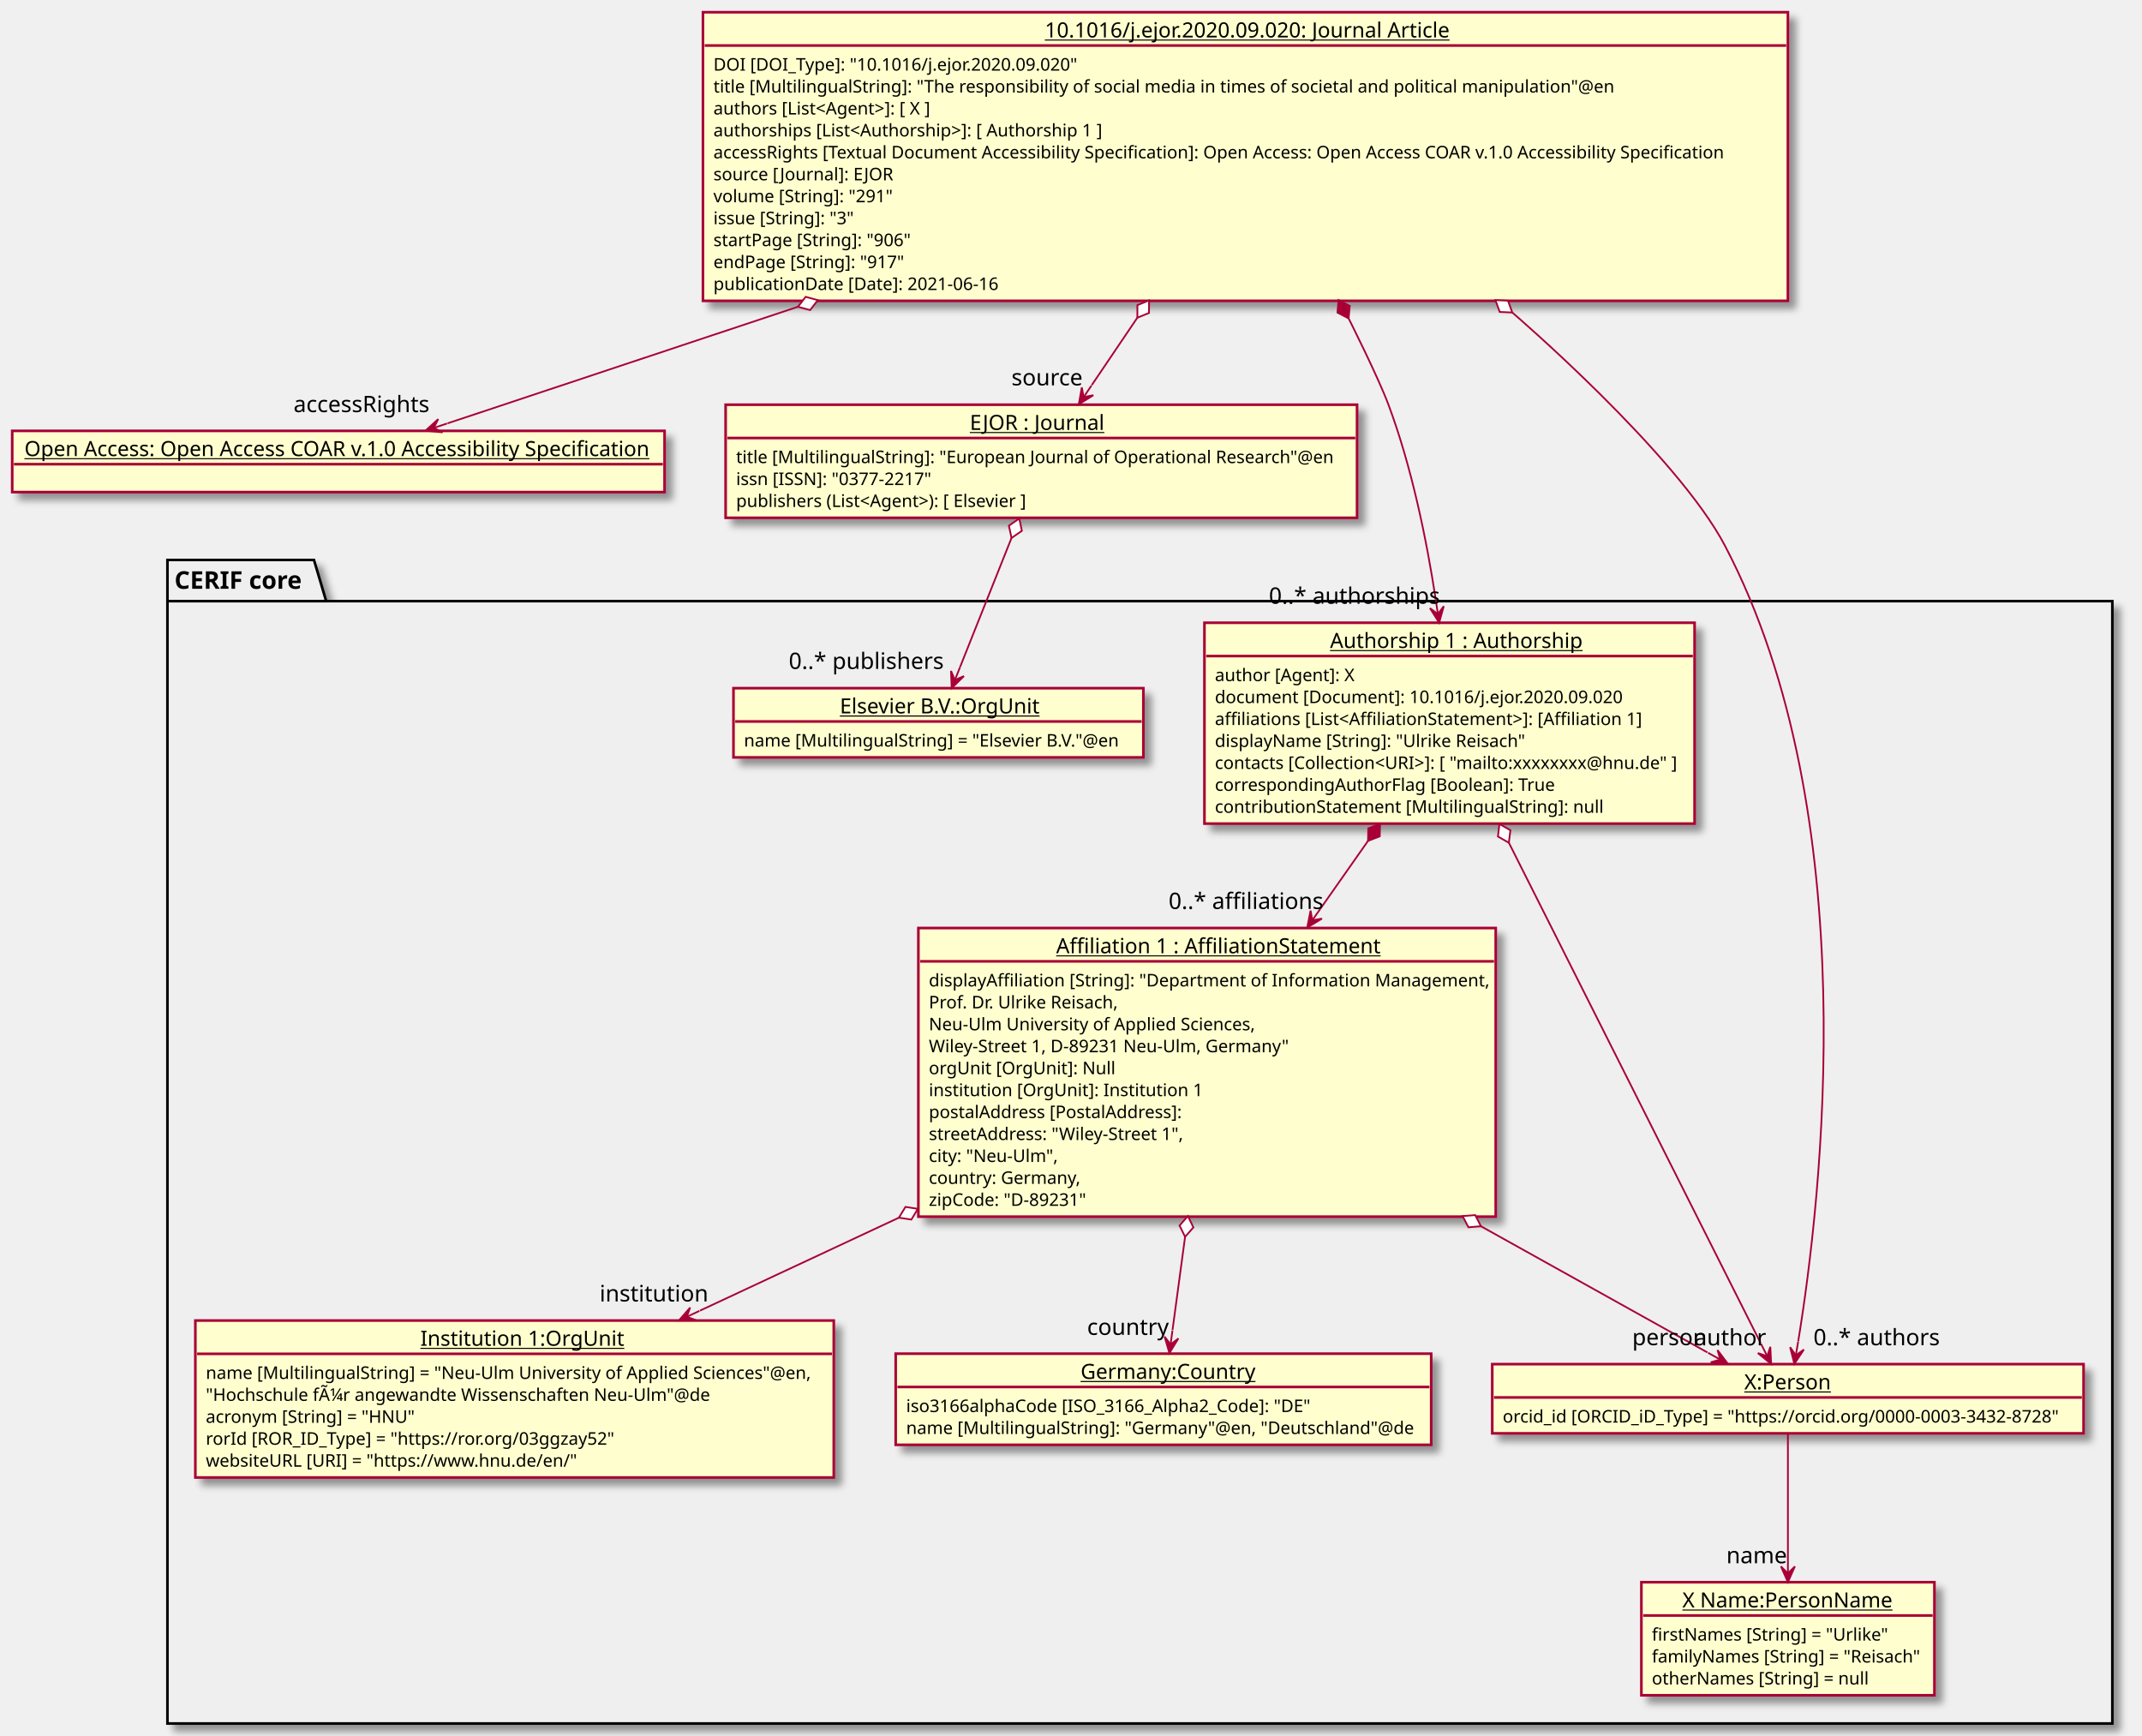
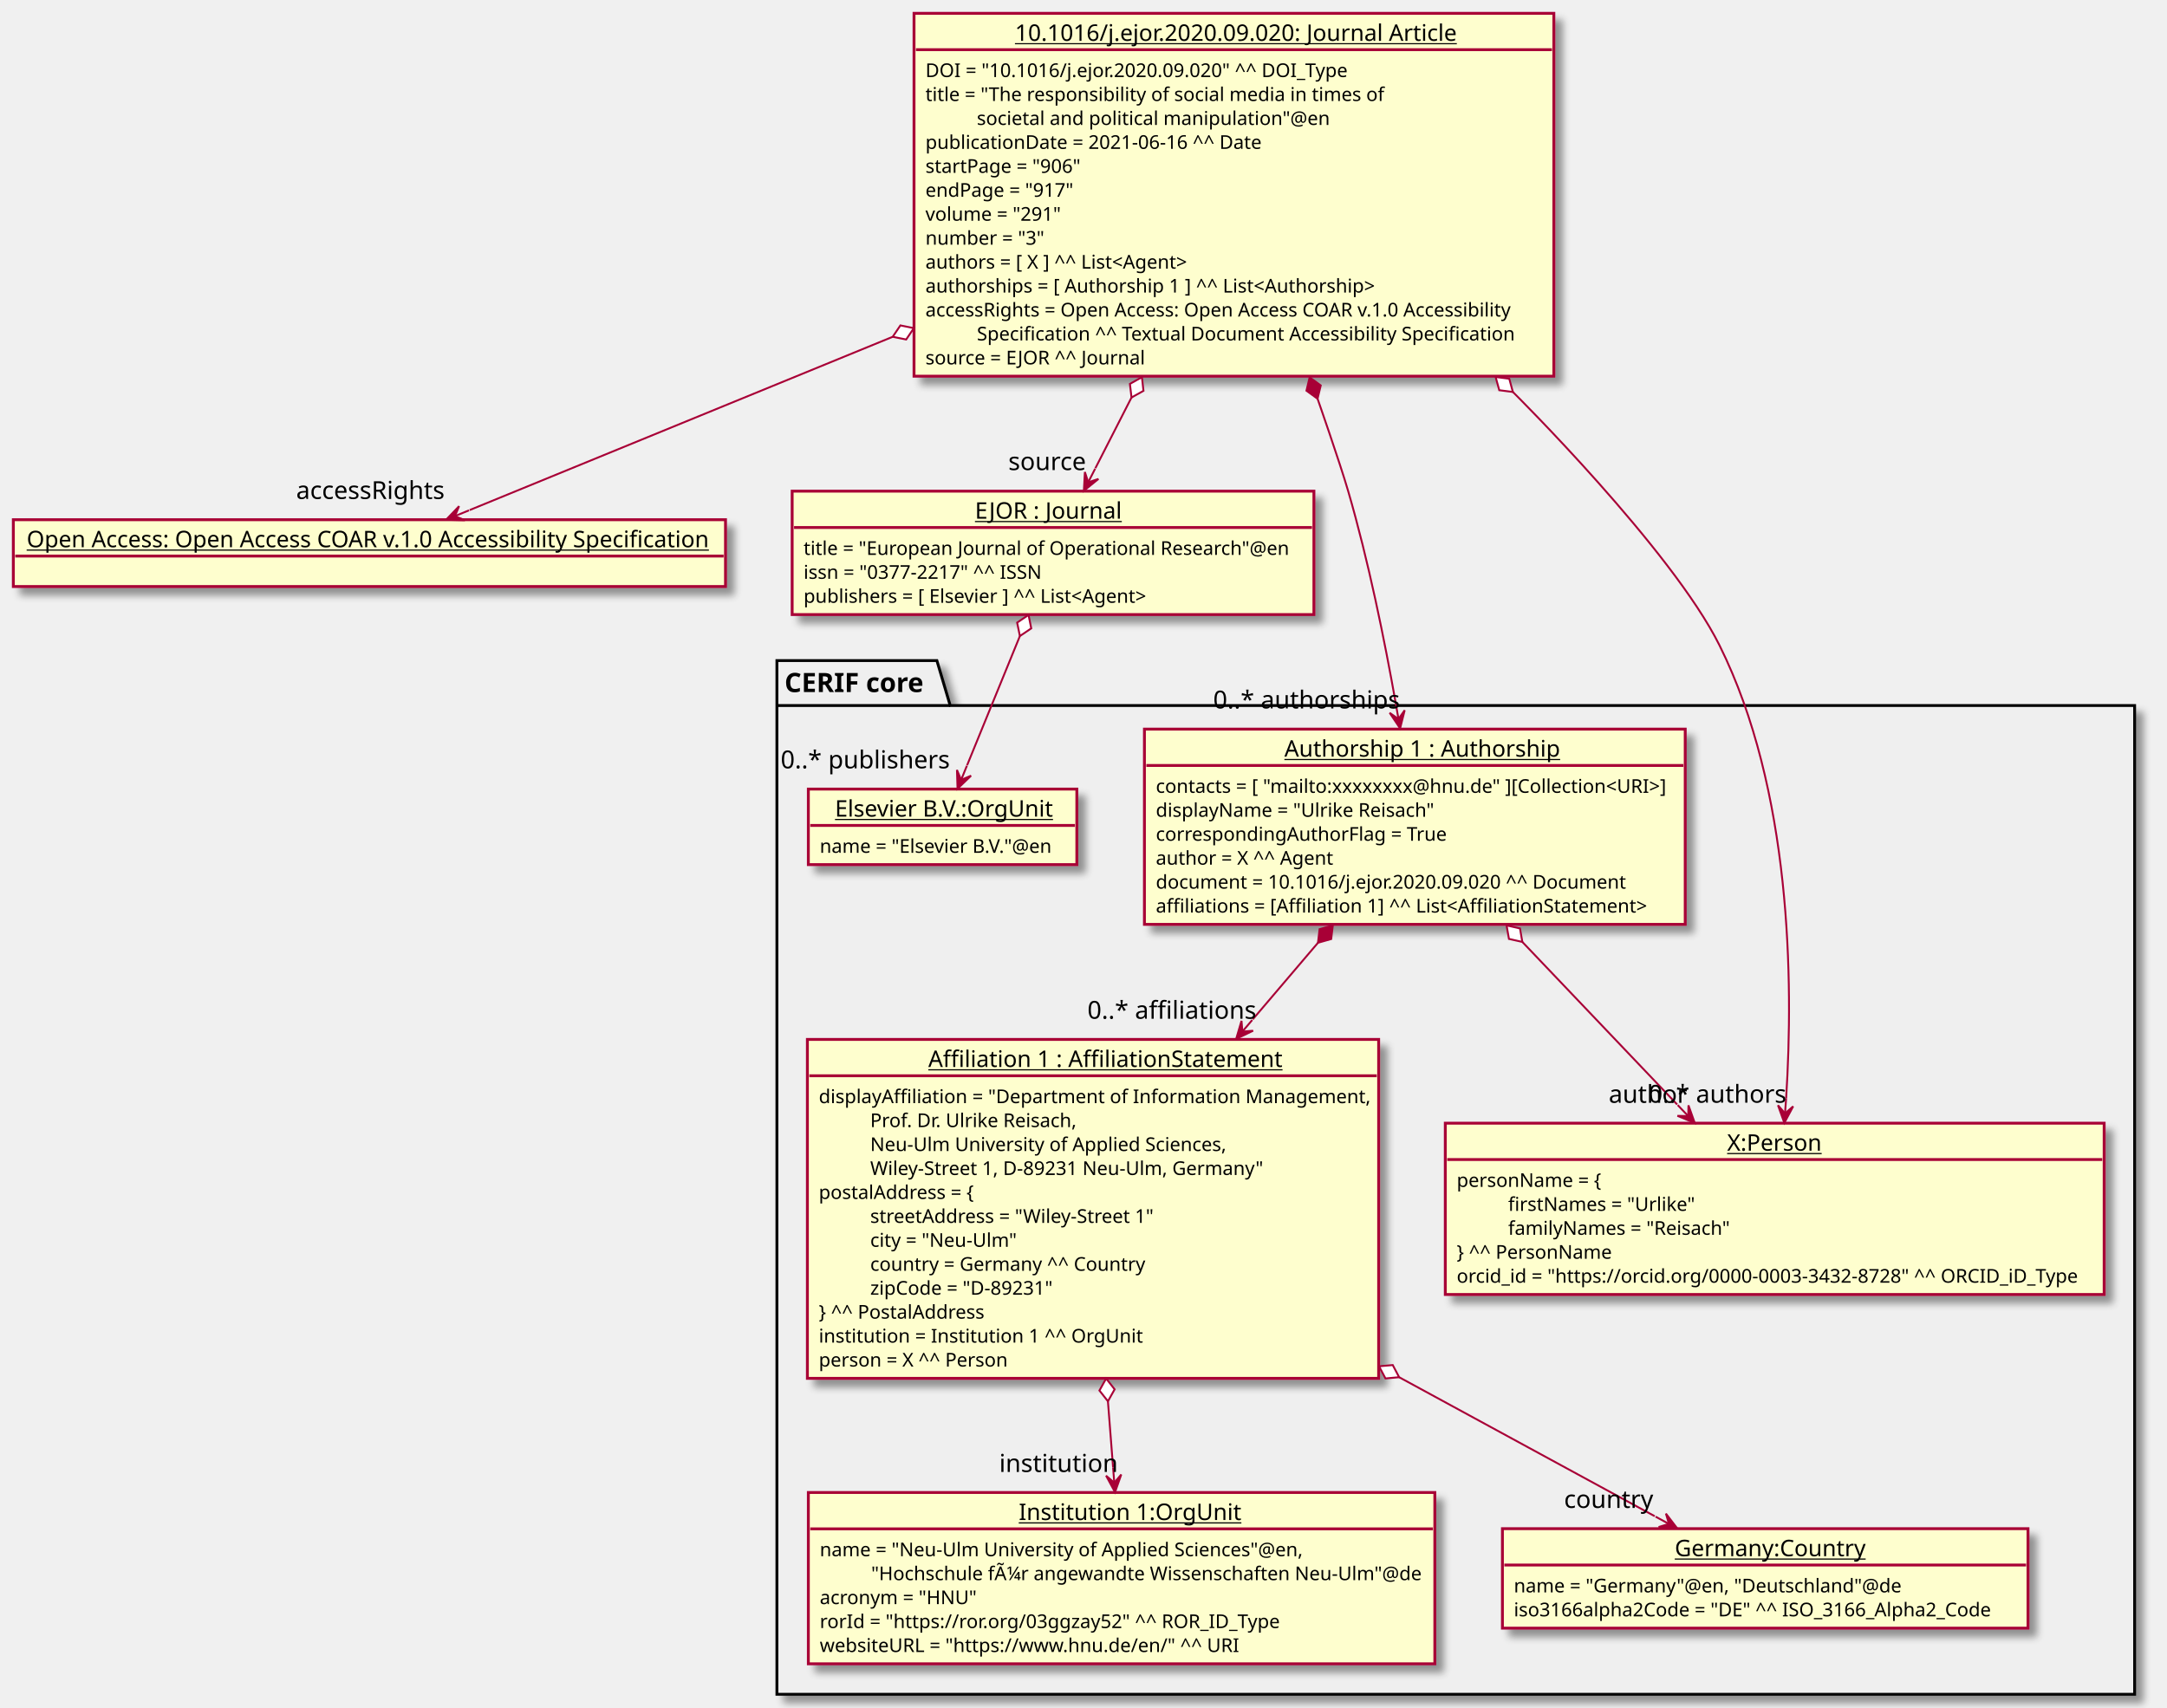
- <svg xmlns="http://www.w3.org/2000/svg" contentScriptType="application/ecmascript" contentStyleType="text/css" height="995px" preserveAspectRatio="none" style="width:1228px;height:995px;background:#FFFFFF;" version="1.1" viewBox="0 0 1228 995" width="1228px" zoomAndPan="magnify">
+ <svg xmlns="http://www.w3.org/2000/svg" contentScriptType="application/ecmascript" contentStyleType="text/css" height="897px" preserveAspectRatio="none" style="width:1138px;height:897px;background:#FFFFFF;" version="1.1" viewBox="0 0 1138 897" width="1138px" zoomAndPan="magnify">
  <defs>
-     <filter height="300%" id="fk6zcy37lyg1v" width="300%" x="-1" y="-1">
+     <filter height="300%" id="ft7zn3sm37nmk" width="300%" x="-1" y="-1">
      <feGaussianBlur result="blurOut" stdDeviation="2.0" />
      <feColorMatrix in="blurOut" result="blurOut2" type="matrix" values="0 0 0 0 0 0 0 0 0 0 0 0 0 0 0 0 0 0 .4 0" />
      <feOffset dx="4.0" dy="4.0" in="blurOut2" result="blurOut3" />
      <feBlend in="SourceGraphic" in2="blurOut3" mode="normal" />
    </filter>
  </defs>
  <g>
-     <polygon fill="#EFEFEF" filter="url(#fk6zcy37lyg1v)" points="96,321,180,321,187,344.609,1211,344.609,1211,988,96,988,96,321" style="stroke:#000000;stroke-width:1.5;" />
-     <line style="stroke:#000000;stroke-width:1.5;" x1="96" x2="187" y1="344.609" y2="344.609" />
-     <text fill="#000000" font-family="sans-serif" font-size="14" font-weight="bold" lengthAdjust="spacing" textLength="78" x="100" y="337.533">CERIF core</text>
-     <rect fill="#FEFECE" filter="url(#fk6zcy37lyg1v)" height="39.672" style="stroke:#A80036;stroke-width:1.5;" width="339" x="855.5" y="782" />
-     <text fill="#000000" font-family="sans-serif" font-size="12" lengthAdjust="spacing" text-decoration="underline" textLength="50" x="1000" y="796.457">X:Person</text>
-     <line style="stroke:#A80036;stroke-width:1.5;" x1="856.5" x2="1193.5" y1="801.094" y2="801.094" />
-     <text fill="#000000" font-family="sans-serif" font-size="10" lengthAdjust="spacing" textLength="327" x="861.5" y="815.475">orcid_id [ORCID_iD_Type] = "https://orcid.org/0000-0003-3432-8728"</text>
-     <rect fill="#FEFECE" filter="url(#fk6zcy37lyg1v)" height="64.828" style="stroke:#A80036;stroke-width:1.5;" width="168" x="941" y="907" />
-     <text fill="#000000" font-family="sans-serif" font-size="12" lengthAdjust="spacing" text-decoration="underline" textLength="121" x="964.5" y="921.457">X Name:PersonName</text>
-     <line style="stroke:#A80036;stroke-width:1.5;" x1="942" x2="1108" y1="926.094" y2="926.094" />
-     <text fill="#000000" font-family="sans-serif" font-size="10" lengthAdjust="spacing" textLength="131" x="947" y="940.475">firstNames [String] = "Urlike"</text>
-     <text fill="#000000" font-family="sans-serif" font-size="10" lengthAdjust="spacing" textLength="156" x="947" y="953.053">familyNames [String] = "Reisach"</text>
-     <text fill="#000000" font-family="sans-serif" font-size="10" lengthAdjust="spacing" textLength="123" x="947" y="965.631">otherNames [String] = null</text>
-     <rect fill="#FEFECE" filter="url(#fk6zcy37lyg1v)" height="89.984" style="stroke:#A80036;stroke-width:1.5;" width="366" x="112" y="757" />
-     <text fill="#000000" font-family="sans-serif" font-size="12" lengthAdjust="spacing" text-decoration="underline" textLength="108" x="241" y="771.457">Institution 1:OrgUnit</text>
-     <line style="stroke:#A80036;stroke-width:1.5;" x1="113" x2="477" y1="776.094" y2="776.094" />
-     <text fill="#000000" font-family="sans-serif" font-size="10" lengthAdjust="spacing" textLength="354" x="118" y="790.475">name [MultilingualString] = "Neu-Ulm University of Applied Sciences"@en,</text>
-     <text fill="#000000" font-family="sans-serif" font-size="10" lengthAdjust="spacing" textLength="290" x="118" y="803.053">"Hochschule fÃ¼r angewandte Wissenschaften Neu-Ulm"@de</text>
-     <text fill="#000000" font-family="sans-serif" font-size="10" lengthAdjust="spacing" textLength="119" x="118" y="815.631">acronym [String] = "HNU"</text>
-     <text fill="#000000" font-family="sans-serif" font-size="10" lengthAdjust="spacing" textLength="234" x="118" y="828.209">rorId [ROR_ID_Type] = "https://ror.org/03ggzay52"</text>
-     <text fill="#000000" font-family="sans-serif" font-size="10" lengthAdjust="spacing" textLength="207" x="118" y="840.787">websiteURL [URI] = "https://www.hnu.de/en/"</text>
-     <rect fill="#FEFECE" filter="url(#fk6zcy37lyg1v)" height="52.25" style="stroke:#A80036;stroke-width:1.5;" width="307" x="513.5" y="776" />
-     <text fill="#000000" font-family="sans-serif" font-size="12" lengthAdjust="spacing" text-decoration="underline" textLength="95" x="619.5" y="790.457">Germany:Country</text>
-     <line style="stroke:#A80036;stroke-width:1.5;" x1="514.5" x2="819.5" y1="795.094" y2="795.094" />
-     <text fill="#000000" font-family="sans-serif" font-size="10" lengthAdjust="spacing" textLength="245" x="519.5" y="809.475">iso3166alphaCode [ISO_3166_Alpha2_Code]: "DE"</text>
-     <text fill="#000000" font-family="sans-serif" font-size="10" lengthAdjust="spacing" textLength="295" x="519.5" y="822.053">name [MultilingualString]: "Germany"@en, "Deutschland"@de</text>
-     <rect fill="#FEFECE" filter="url(#fk6zcy37lyg1v)" height="39.672" style="stroke:#A80036;stroke-width:1.5;" width="235" x="420.5" y="394.5" />
-     <text fill="#000000" font-family="sans-serif" font-size="12" lengthAdjust="spacing" text-decoration="underline" textLength="113" x="481.5" y="408.957">Elsevier B.V.:OrgUnit</text>
-     <line style="stroke:#A80036;stroke-width:1.5;" x1="421.5" x2="654.5" y1="413.594" y2="413.594" />
-     <text fill="#000000" font-family="sans-serif" font-size="10" lengthAdjust="spacing" textLength="223" x="426.5" y="427.975">name [MultilingualString] = "Elsevier B.V."@en</text>
-     <rect fill="#FEFECE" filter="url(#fk6zcy37lyg1v)" height="165.453" style="stroke:#A80036;stroke-width:1.5;" width="331" x="526.5" y="532" />
-     <text fill="#000000" font-family="sans-serif" font-size="12" lengthAdjust="spacing" text-decoration="underline" textLength="173" x="605.5" y="546.457">Affiliation 1 : AffiliationStatement</text>
-     <line style="stroke:#A80036;stroke-width:1.5;" x1="527.5" x2="856.5" y1="551.094" y2="551.094" />
-     <text fill="#000000" font-family="sans-serif" font-size="10" lengthAdjust="spacing" textLength="319" x="532.5" y="565.475">displayAffiliation [String]: "Department of Information Management,</text>
-     <text fill="#000000" font-family="sans-serif" font-size="10" lengthAdjust="spacing" textLength="111" x="532.5" y="578.053">Prof. Dr. Ulrike Reisach,</text>
-     <text fill="#000000" font-family="sans-serif" font-size="10" lengthAdjust="spacing" textLength="191" x="532.5" y="590.631">Neu-Ulm University of Applied Sciences,</text>
-     <text fill="#000000" font-family="sans-serif" font-size="10" lengthAdjust="spacing" textLength="209" x="532.5" y="603.209">Wiley-Street 1, D-89231 Neu-Ulm, Germany"</text>
-     <text fill="#000000" font-family="sans-serif" font-size="10" lengthAdjust="spacing" textLength="104" x="532.5" y="615.787">orgUnit [OrgUnit]: Null</text>
-     <text fill="#000000" font-family="sans-serif" font-size="10" lengthAdjust="spacing" textLength="152" x="532.5" y="628.365">institution [OrgUnit]: Institution 1</text>
-     <text fill="#000000" font-family="sans-serif" font-size="10" lengthAdjust="spacing" textLength="141" x="532.5" y="640.943">postalAddress [PostalAddress]:</text>
-     <text fill="#000000" font-family="sans-serif" font-size="10" lengthAdjust="spacing" textLength="144" x="532.5" y="653.521">streetAddress: "Wiley-Street 1",</text>
-     <text fill="#000000" font-family="sans-serif" font-size="10" lengthAdjust="spacing" textLength="75" x="532.5" y="666.1">city: "Neu-Ulm",</text>
-     <text fill="#000000" font-family="sans-serif" font-size="10" lengthAdjust="spacing" textLength="87" x="532.5" y="678.678">country: Germany,</text>
-     <text fill="#000000" font-family="sans-serif" font-size="10" lengthAdjust="spacing" textLength="93" x="532.5" y="691.256">zipCode: "D-89231"</text>
-     <rect fill="#FEFECE" filter="url(#fk6zcy37lyg1v)" height="115.141" style="stroke:#A80036;stroke-width:1.5;" width="281" x="690.5" y="357" />
-     <text fill="#000000" font-family="sans-serif" font-size="12" lengthAdjust="spacing" text-decoration="underline" textLength="137" x="762.5" y="371.457">Authorship 1 : Authorship</text>
-     <line style="stroke:#A80036;stroke-width:1.5;" x1="691.5" x2="970.5" y1="376.094" y2="376.094" />
-     <text fill="#000000" font-family="sans-serif" font-size="10" lengthAdjust="spacing" textLength="80" x="696.5" y="390.475">author [Agent]: X</text>
-     <text fill="#000000" font-family="sans-serif" font-size="10" lengthAdjust="spacing" textLength="241" x="696.5" y="403.053">document [Document]: 10.1016/j.ejor.2020.09.020</text>
-     <text fill="#000000" font-family="sans-serif" font-size="10" lengthAdjust="spacing" textLength="248" x="696.5" y="415.631">affiliations [List&lt;AffiliationStatement&gt;]: [Affiliation 1]</text>
-     <text fill="#000000" font-family="sans-serif" font-size="10" lengthAdjust="spacing" textLength="179" x="696.5" y="428.209">displayName [String]: "Ulrike Reisach"</text>
-     <text fill="#000000" font-family="sans-serif" font-size="10" lengthAdjust="spacing" textLength="269" x="696.5" y="440.787">contacts [Collection&lt;URI&gt;]: [ "mailto:xxxxxxxx@hnu.de" ]</text>
-     <text fill="#000000" font-family="sans-serif" font-size="10" lengthAdjust="spacing" textLength="196" x="696.5" y="453.365">correspondingAuthorFlag [Boolean]: True</text>
-     <text fill="#000000" font-family="sans-serif" font-size="10" lengthAdjust="spacing" textLength="224" x="696.5" y="465.943">contributionStatement [MultilingualString]: null</text>
-     <rect fill="#FEFECE" filter="url(#fk6zcy37lyg1v)" height="35.094" style="stroke:#A80036;stroke-width:1.5;" width="374" x="7" y="247" />
-     <text fill="#000000" font-family="sans-serif" font-size="12" lengthAdjust="spacing" text-decoration="underline" textLength="360" x="14" y="261.457">Open Access: Open Access COAR v.1.0 Accessibility Specification</text>
-     <line style="stroke:#A80036;stroke-width:1.5;" x1="8" x2="380" y1="266.094" y2="266.094" />
-     <rect fill="#FEFECE" filter="url(#fk6zcy37lyg1v)" height="64.828" style="stroke:#A80036;stroke-width:1.5;" width="362" x="416" y="232" />
-     <text fill="#000000" font-family="sans-serif" font-size="12" lengthAdjust="spacing" text-decoration="underline" textLength="82" x="556" y="246.457">EJOR : Journal</text>
-     <line style="stroke:#A80036;stroke-width:1.5;" x1="417" x2="777" y1="251.094" y2="251.094" />
-     <text fill="#000000" font-family="sans-serif" font-size="10" lengthAdjust="spacing" textLength="350" x="422" y="265.475">title [MultilingualString]: "European Journal of Operational Research"@en</text>
-     <text fill="#000000" font-family="sans-serif" font-size="10" lengthAdjust="spacing" textLength="115" x="422" y="278.053">issn [ISSN]: "0377-2217"</text>
-     <text fill="#000000" font-family="sans-serif" font-size="10" lengthAdjust="spacing" textLength="167" x="422" y="290.631">publishers (List&lt;Agent&gt;): [ Elsevier ]</text>
-     <rect fill="#FEFECE" filter="url(#fk6zcy37lyg1v)" height="165.453" style="stroke:#A80036;stroke-width:1.5;" width="622" x="403" y="7" />
-     <text fill="#000000" font-family="sans-serif" font-size="12" lengthAdjust="spacing" text-decoration="underline" textLength="230" x="599" y="21.457">10.1016/j.ejor.2020.09.020: Journal Article</text>
-     <line style="stroke:#A80036;stroke-width:1.5;" x1="404" x2="1024" y1="26.094" y2="26.094" />
-     <text fill="#000000" font-family="sans-serif" font-size="10" lengthAdjust="spacing" textLength="218" x="409" y="40.475">DOI [DOI_Type]: "10.1016/j.ejor.2020.09.020"</text>
-     <text fill="#000000" font-family="sans-serif" font-size="10" lengthAdjust="spacing" textLength="528" x="409" y="53.053">title [MultilingualString]: "The responsibility of social media in times of societal and political manipulation"@en</text>
-     <text fill="#000000" font-family="sans-serif" font-size="10" lengthAdjust="spacing" textLength="124" x="409" y="65.631">authors [List&lt;Agent&gt;]: [ X ]</text>
-     <text fill="#000000" font-family="sans-serif" font-size="10" lengthAdjust="spacing" textLength="217" x="409" y="78.209">authorships [List&lt;Authorship&gt;]: [ Authorship 1 ]</text>
-     <text fill="#000000" font-family="sans-serif" font-size="10" lengthAdjust="spacing" textLength="610" x="409" y="90.787">accessRights [Textual Document Accessibility Specification]: Open Access: Open Access COAR v.1.0 Accessibility Specification</text>
-     <text fill="#000000" font-family="sans-serif" font-size="10" lengthAdjust="spacing" textLength="108" x="409" y="103.365">source [Journal]: EJOR</text>
-     <text fill="#000000" font-family="sans-serif" font-size="10" lengthAdjust="spacing" textLength="104" x="409" y="115.943">volume [String]: "291"</text>
-     <text fill="#000000" font-family="sans-serif" font-size="10" lengthAdjust="spacing" textLength="80" x="409" y="128.522">issue [String]: "3"</text>
-     <text fill="#000000" font-family="sans-serif" font-size="10" lengthAdjust="spacing" textLength="113" x="409" y="141.1">startPage [String]: "906"</text>
-     <text fill="#000000" font-family="sans-serif" font-size="10" lengthAdjust="spacing" textLength="112" x="409" y="153.678">endPage [String]: "917"</text>
-     <text fill="#000000" font-family="sans-serif" font-size="10" lengthAdjust="spacing" textLength="167" x="409" y="166.256">publicationDate [Date]: 2021-06-16</text>
-     <path codeLine="11" d="M1025,822.13 C1025,842.78 1025,876.18 1025,901.91 " fill="none" id="X-to-XName" style="stroke:#A80036;stroke-width:1.0;" />
-     <polygon fill="#A80036" points="1025,906.95,1029,897.95,1025,901.95,1021,897.95,1025,906.95" style="stroke:#A80036;stroke-width:1.0;" />
-     <text fill="#000000" font-family="sans-serif" font-size="13" lengthAdjust="spacing" textLength="32" x="989.7" y="896.136">name</text>
-     <path codeLine="53" d="M865.023,483.1 C865.023,483.1 978.29,708.18 1009.37,769.95 " fill="none" id="Aut1-X" style="stroke:#A80036;stroke-width:1.0;" />
-     <polygon fill="#A80036" points="1015.39,781.9,1014.919,772.062,1013.143,777.433,1007.772,775.658,1015.39,781.9" style="stroke:#A80036;stroke-width:1.0;" />
-     <line style="stroke:#A80036;stroke-width:1.0;" x1="1013.143" x2="1009.545" y1="777.433" y2="770.295" />
-     <polygon fill="#FFFFFF" points="859.63,472.38,858.753,479.538,865.023,483.1,865.9,475.942,859.63,472.38" style="stroke:#A80036;stroke-width:1.0;" />
-     <text fill="#000000" font-family="sans-serif" font-size="13" lengthAdjust="spacing" textLength="36" x="971.28" y="771.241">author</text>
-     <path codeLine="54" d="M515.346,698.035 C515.346,698.035 436.11,735.07 401.3,751.33 " fill="none" id="Aff1-Ins1" style="stroke:#A80036;stroke-width:1.0;" />
-     <polygon fill="#A80036" points="389.2,756.99,399.047,756.809,393.731,754.876,395.664,749.559,389.2,756.99" style="stroke:#A80036;stroke-width:1.0;" />
-     <line style="stroke:#A80036;stroke-width:1.0;" x1="393.731" x2="400.975" y1="754.876" y2="751.485" />
-     <polygon fill="#FFFFFF" points="526.22,692.96,519.091,691.873,515.346,698.035,522.474,699.122,526.22,692.96" style="stroke:#A80036;stroke-width:1.0;" />
-     <text fill="#000000" font-family="sans-serif" font-size="13" lengthAdjust="spacing" textLength="56" x="343.751" y="746.066">institution</text>
-     <path codeLine="55" d="M849.028,702.961 C849.028,702.961 945.06,756.47 978.81,775.27 " fill="none" id="Aff1-X" style="stroke:#A80036;stroke-width:1.0;" />
-     <polygon fill="#A80036" points="990.58,781.82,984.665,773.945,986.212,779.386,980.771,780.933,990.58,781.82" style="stroke:#A80036;stroke-width:1.0;" />
-     <line style="stroke:#A80036;stroke-width:1.0;" x1="986.212" x2="979.215" y1="779.386" y2="775.495" />
-     <polygon fill="#FFFFFF" points="838.54,697.13,841.84,703.542,849.028,702.961,845.728,696.549,838.54,697.13" style="stroke:#A80036;stroke-width:1.0;" />
-     <text fill="#000000" font-family="sans-serif" font-size="13" lengthAdjust="spacing" textLength="39" x="935.741" y="771.137">person</text>
-     <path codeLine="56" d="M679.404,709.024 C679.404,709.024 674.26,747.13 672.19,762.5 " fill="none" id="Aff1-Ger" style="stroke:#A80036;stroke-width:1.0;" />
-     <polygon fill="#A80036" points="670.41,775.67,675.571,767.282,671.075,770.714,667.642,766.218,670.41,775.67" style="stroke:#A80036;stroke-width:1.0;" />
-     <line style="stroke:#A80036;stroke-width:1.0;" x1="671.075" x2="672.15" y1="770.714" y2="762.785" />
-     <polygon fill="#FFFFFF" points="681,697.13,676.238,702.545,679.404,709.024,684.167,703.609,681,697.13" style="stroke:#A80036;stroke-width:1.0;" />
-     <text fill="#000000" font-family="sans-serif" font-size="13" lengthAdjust="spacing" textLength="43" x="623.227" y="765.238">country</text>
-     <path codeLine="57" d="M784.275,482.062 C784.275,482.062 765.98,508.11 756.98,520.94 " fill="none" id="Aut1-Aff1" style="stroke:#A80036;stroke-width:1.0;" />
-     <polygon fill="#A80036" points="749.45,531.67,757.895,526.602,752.323,527.578,751.347,522.006,749.45,531.67" style="stroke:#A80036;stroke-width:1.0;" />
-     <line style="stroke:#A80036;stroke-width:1.0;" x1="752.323" x2="756.915" y1="527.578" y2="521.025" />
-     <polygon fill="#A80036" points="791.17,472.24,784.449,474.853,784.275,482.062,790.996,479.449,791.17,472.24" style="stroke:#A80036;stroke-width:1.0;" />
-     <text fill="#000000" font-family="sans-serif" font-size="13" lengthAdjust="spacing" textLength="81" x="669.96" y="521.071">0..* affiliations</text>
-     <path codeLine="28" d="M579.899,308.398 C579.899,308.398 558.83,361.25 550.42,382.34 " fill="none" id="journalEJOR-Elsevier" style="stroke:#A80036;stroke-width:1.0;" />
-     <polygon fill="#A80036" points="545.59,394.46,552.639,387.582,547.442,389.816,545.209,384.618,545.59,394.46" style="stroke:#A80036;stroke-width:1.0;" />
-     <line style="stroke:#A80036;stroke-width:1.0;" x1="547.442" x2="550.405" y1="389.816" y2="382.385" />
-     <polygon fill="#FFFFFF" points="584.34,297.25,578.404,301.344,579.899,308.398,585.836,304.304,584.34,297.25" style="stroke:#A80036;stroke-width:1.0;" />
-     <text fill="#000000" font-family="sans-serif" font-size="13" lengthAdjust="spacing" textLength="83" x="452.205" y="383.472">0..* publishers</text>
-     <path codeLine="29" d="M652.036,182.136 C652.036,182.136 633.72,209.2 625.92,220.74 " fill="none" id="article09020-journalEJOR" style="stroke:#A80036;stroke-width:1.0;" />
-     <polygon fill="#A80036" points="618.46,231.77,626.819,226.561,621.264,227.63,620.195,222.075,618.46,231.77" style="stroke:#A80036;stroke-width:1.0;" />
-     <line style="stroke:#A80036;stroke-width:1.0;" x1="621.264" x2="625.745" y1="227.63" y2="221" />
-     <polygon fill="#FFFFFF" points="658.75,172.19,652.078,174.925,652.036,182.136,658.708,179.401,658.75,172.19" style="stroke:#A80036;stroke-width:1.0;" />
-     <text fill="#000000" font-family="sans-serif" font-size="13" lengthAdjust="spacing" textLength="39" x="579.864" y="220.918">source</text>
-     <path codeLine="30" d="M457.467,175.859 C457.467,175.859 307.14,225.86 256.59,242.68 " fill="none" id="article09020-OpenAccess" style="stroke:#A80036;stroke-width:1.0;" />
-     <polygon fill="#A80036" points="243.95,246.88,253.752,247.835,248.695,245.302,251.228,240.244,243.95,246.88" style="stroke:#A80036;stroke-width:1.0;" />
-     <line style="stroke:#A80036;stroke-width:1.0;" x1="248.695" x2="256.285" y1="245.302" y2="242.775" />
-     <polygon fill="#FFFFFF" points="468.85,172.06,461.892,170.165,457.467,175.859,464.425,177.754,468.85,172.06" style="stroke:#A80036;stroke-width:1.0;" />
-     <text fill="#000000" font-family="sans-serif" font-size="13" lengthAdjust="spacing" textLength="79" x="168.281" y="236.25">accessRights</text>
-     <path codeLine="31" d="M773.164,182.535 C773.164,182.535 789.98,215.89 796,232 C809.35,267.69 817.84,309.32 823.11,343.7 " fill="none" id="article09020-Aut1" style="stroke:#A80036;stroke-width:1.0;" />
-     <polygon fill="#A80036" points="825.05,356.98,827.713,347.498,824.331,352.032,819.797,348.649,825.05,356.98" style="stroke:#A80036;stroke-width:1.0;" />
-     <line style="stroke:#A80036;stroke-width:1.0;" x1="824.331" x2="823.175" y1="352.032" y2="344.115" />
-     <polygon fill="#A80036" points="767.4,172.01,766.774,179.194,773.164,182.535,773.79,175.351,767.4,172.01" style="stroke:#A80036;stroke-width:1.0;" />
-     <text fill="#000000" font-family="sans-serif" font-size="13" lengthAdjust="spacing" textLength="91" x="727.458" y="346.094">0..* authorships</text>
-     <path codeLine="32" d="M866.988,179.149 C866.988,179.149 961.27,260.01 989,313 C1069.71,467.24 1044.28,687.24 1030.91,768.89 " fill="none" id="article09020-X" style="stroke:#A80036;stroke-width:1.0;" />
-     <polygon fill="#A80036" points="1028.7,781.85,1034.156,773.651,1029.541,776.921,1026.27,772.306,1028.7,781.85" style="stroke:#A80036;stroke-width:1.0;" />
-     <line style="stroke:#A80036;stroke-width:1.0;" x1="1029.541" x2="1030.885" y1="776.921" y2="769.035" />
-     <polygon fill="#FFFFFF" points="857.32,172.04,859.784,178.817,866.988,179.149,864.524,172.372,857.32,172.04" style="stroke:#A80036;stroke-width:1.0;" />
-     <text fill="#000000" font-family="sans-serif" font-size="13" lengthAdjust="spacing" textLength="67" x="1039.628" y="771.176">0..* authors</text>
+     <polygon fill="#EFEFEF" filter="url(#ft7zn3sm37nmk)" points="408,347,492,347,499,370.609,1121,370.609,1121,890,408,890,408,347" style="stroke:#000000;stroke-width:1.5;" />
+     <line style="stroke:#000000;stroke-width:1.5;" x1="408" x2="499" y1="370.609" y2="370.609" />
+     <text fill="#000000" font-family="sans-serif" font-size="14" font-weight="bold" lengthAdjust="spacing" textLength="78" x="412" y="363.533">CERIF core</text>
+     <rect fill="#FEFECE" filter="url(#ft7zn3sm37nmk)" height="89.984" style="stroke:#A80036;stroke-width:1.5;" width="346" x="759" y="590" />
+     <text fill="#000000" font-family="sans-serif" font-size="12" lengthAdjust="spacing" text-decoration="underline" textLength="50" x="907" y="604.457">X:Person</text>
+     <line style="stroke:#A80036;stroke-width:1.5;" x1="760" x2="1104" y1="609.094" y2="609.094" />
+     <text fill="#000000" font-family="sans-serif" font-size="10" lengthAdjust="spacing" textLength="74" x="765" y="623.475">personName = {</text>
+     <text fill="#000000" font-family="sans-serif" font-size="10" lengthAdjust="spacing" textLength="94" x="792" y="636.053">firstNames = "Urlike"</text>
+     <text fill="#000000" font-family="sans-serif" font-size="10" lengthAdjust="spacing" textLength="119" x="792" y="648.631">familyNames = "Reisach"</text>
+     <text fill="#000000" font-family="sans-serif" font-size="10" lengthAdjust="spacing" textLength="79" x="765" y="661.209">} ^^ PersonName</text>
+     <text fill="#000000" font-family="sans-serif" font-size="10" lengthAdjust="spacing" textLength="334" x="765" y="673.787">orcid_id = "https://orcid.org/0000-0003-3432-8728" ^^ ORCID_iD_Type</text>
+     <rect fill="#FEFECE" filter="url(#ft7zn3sm37nmk)" height="89.984" style="stroke:#A80036;stroke-width:1.5;" width="329" x="424.5" y="784" />
+     <text fill="#000000" font-family="sans-serif" font-size="12" lengthAdjust="spacing" text-decoration="underline" textLength="108" x="535" y="798.457">Institution 1:OrgUnit</text>
+     <line style="stroke:#A80036;stroke-width:1.5;" x1="425.5" x2="752.5" y1="803.094" y2="803.094" />
+     <text fill="#000000" font-family="sans-serif" font-size="10" lengthAdjust="spacing" textLength="260" x="430.5" y="817.475">name = "Neu-Ulm University of Applied Sciences"@en,</text>
+     <text fill="#000000" font-family="sans-serif" font-size="10" lengthAdjust="spacing" textLength="290" x="457.5" y="830.053">"Hochschule fÃ¼r angewandte Wissenschaften Neu-Ulm"@de</text>
+     <text fill="#000000" font-family="sans-serif" font-size="10" lengthAdjust="spacing" textLength="82" x="430.5" y="842.631">acronym = "HNU"</text>
+     <text fill="#000000" font-family="sans-serif" font-size="10" lengthAdjust="spacing" textLength="241" x="430.5" y="855.209">rorId = "https://ror.org/03ggzay52" ^^ ROR_ID_Type</text>
+     <text fill="#000000" font-family="sans-serif" font-size="10" lengthAdjust="spacing" textLength="214" x="430.5" y="867.787">websiteURL = "https://www.hnu.de/en/" ^^ URI</text>
+     <rect fill="#FEFECE" filter="url(#ft7zn3sm37nmk)" height="52.25" style="stroke:#A80036;stroke-width:1.5;" width="276" x="789" y="803" />
+     <text fill="#000000" font-family="sans-serif" font-size="12" lengthAdjust="spacing" text-decoration="underline" textLength="95" x="879.5" y="817.457">Germany:Country</text>
+     <line style="stroke:#A80036;stroke-width:1.5;" x1="790" x2="1064" y1="822.094" y2="822.094" />
+     <text fill="#000000" font-family="sans-serif" font-size="10" lengthAdjust="spacing" textLength="207" x="795" y="836.475">name = "Germany"@en, "Deutschland"@de</text>
+     <text fill="#000000" font-family="sans-serif" font-size="10" lengthAdjust="spacing" textLength="264" x="795" y="849.053">iso3166alpha2Code = "DE" ^^ ISO_3166_Alpha2_Code</text>
+     <rect fill="#FEFECE" filter="url(#ft7zn3sm37nmk)" height="39.672" style="stroke:#A80036;stroke-width:1.5;" width="141" x="424.5" y="414.5" />
+     <text fill="#000000" font-family="sans-serif" font-size="12" lengthAdjust="spacing" text-decoration="underline" textLength="113" x="438.5" y="428.957">Elsevier B.V.:OrgUnit</text>
+     <line style="stroke:#A80036;stroke-width:1.5;" x1="425.5" x2="564.5" y1="433.594" y2="433.594" />
+     <text fill="#000000" font-family="sans-serif" font-size="10" lengthAdjust="spacing" textLength="129" x="430.5" y="447.975">name = "Elsevier B.V."@en</text>
+     <rect fill="#FEFECE" filter="url(#ft7zn3sm37nmk)" height="178.031" style="stroke:#A80036;stroke-width:1.5;" width="300" x="424" y="546" />
+     <text fill="#000000" font-family="sans-serif" font-size="12" lengthAdjust="spacing" text-decoration="underline" textLength="173" x="487.5" y="560.457">Affiliation 1 : AffiliationStatement</text>
+     <line style="stroke:#A80036;stroke-width:1.5;" x1="425" x2="723" y1="565.094" y2="565.094" />
+     <text fill="#000000" font-family="sans-serif" font-size="10" lengthAdjust="spacing" textLength="288" x="430" y="579.475">displayAffiliation = "Department of Information Management,</text>
+     <text fill="#000000" font-family="sans-serif" font-size="10" lengthAdjust="spacing" textLength="111" x="457" y="592.053">Prof. Dr. Ulrike Reisach,</text>
+     <text fill="#000000" font-family="sans-serif" font-size="10" lengthAdjust="spacing" textLength="191" x="457" y="604.631">Neu-Ulm University of Applied Sciences,</text>
+     <text fill="#000000" font-family="sans-serif" font-size="10" lengthAdjust="spacing" textLength="209" x="457" y="617.209">Wiley-Street 1, D-89231 Neu-Ulm, Germany"</text>
+     <text fill="#000000" font-family="sans-serif" font-size="10" lengthAdjust="spacing" textLength="79" x="430" y="629.787">postalAddress = {</text>
+     <text fill="#000000" font-family="sans-serif" font-size="10" lengthAdjust="spacing" textLength="147" x="457" y="642.365">streetAddress = "Wiley-Street 1"</text>
+     <text fill="#000000" font-family="sans-serif" font-size="10" lengthAdjust="spacing" textLength="78" x="457" y="654.943">city = "Neu-Ulm"</text>
+     <text fill="#000000" font-family="sans-serif" font-size="10" lengthAdjust="spacing" textLength="142" x="457" y="667.521">country = Germany ^^ Country</text>
+     <text fill="#000000" font-family="sans-serif" font-size="10" lengthAdjust="spacing" textLength="99" x="457" y="680.1">zipCode = "D-89231"</text>
+     <text fill="#000000" font-family="sans-serif" font-size="10" lengthAdjust="spacing" textLength="84" x="430" y="692.678">} ^^ PostalAddress</text>
+     <text fill="#000000" font-family="sans-serif" font-size="10" lengthAdjust="spacing" textLength="165" x="430" y="705.256">institution = Institution 1 ^^ OrgUnit</text>
+     <text fill="#000000" font-family="sans-serif" font-size="10" lengthAdjust="spacing" textLength="98" x="430" y="717.834">person = X ^^ Person</text>
+     <rect fill="#FEFECE" filter="url(#ft7zn3sm37nmk)" height="102.562" style="stroke:#A80036;stroke-width:1.5;" width="284" x="601" y="383" />
+     <text fill="#000000" font-family="sans-serif" font-size="12" lengthAdjust="spacing" text-decoration="underline" textLength="137" x="674.5" y="397.457">Authorship 1 : Authorship</text>
+     <line style="stroke:#A80036;stroke-width:1.5;" x1="602" x2="884" y1="402.094" y2="402.094" />
+     <text fill="#000000" font-family="sans-serif" font-size="10" lengthAdjust="spacing" textLength="272" x="607" y="416.475">contacts = [ "mailto:xxxxxxxx@hnu.de" ][Collection&lt;URI&gt;]</text>
+     <text fill="#000000" font-family="sans-serif" font-size="10" lengthAdjust="spacing" textLength="148" x="607" y="429.053">displayName = "Ulrike Reisach"</text>
+     <text fill="#000000" font-family="sans-serif" font-size="10" lengthAdjust="spacing" textLength="153" x="607" y="441.631">correspondingAuthorFlag = True</text>
+     <text fill="#000000" font-family="sans-serif" font-size="10" lengthAdjust="spacing" textLength="93" x="607" y="454.209">author = X ^^ Agent</text>
+     <text fill="#000000" font-family="sans-serif" font-size="10" lengthAdjust="spacing" textLength="254" x="607" y="466.787">document = 10.1016/j.ejor.2020.09.020 ^^ Document</text>
+     <text fill="#000000" font-family="sans-serif" font-size="10" lengthAdjust="spacing" textLength="261" x="607" y="479.365">affiliations = [Affiliation 1] ^^ List&lt;AffiliationStatement&gt;</text>
+     <rect fill="#FEFECE" filter="url(#ft7zn3sm37nmk)" height="35.094" style="stroke:#A80036;stroke-width:1.5;" width="374" x="7" y="273" />
+     <text fill="#000000" font-family="sans-serif" font-size="12" lengthAdjust="spacing" text-decoration="underline" textLength="360" x="14" y="287.457">Open Access: Open Access COAR v.1.0 Accessibility Specification</text>
+     <line style="stroke:#A80036;stroke-width:1.5;" x1="8" x2="380" y1="292.094" y2="292.094" />
+     <rect fill="#FEFECE" filter="url(#ft7zn3sm37nmk)" height="64.828" style="stroke:#A80036;stroke-width:1.5;" width="274" x="416" y="258" />
+     <text fill="#000000" font-family="sans-serif" font-size="12" lengthAdjust="spacing" text-decoration="underline" textLength="82" x="512" y="272.457">EJOR : Journal</text>
+     <line style="stroke:#A80036;stroke-width:1.5;" x1="417" x2="689" y1="277.094" y2="277.094" />
+     <text fill="#000000" font-family="sans-serif" font-size="10" lengthAdjust="spacing" textLength="262" x="422" y="291.475">title = "European Journal of Operational Research"@en</text>
+     <text fill="#000000" font-family="sans-serif" font-size="10" lengthAdjust="spacing" textLength="128" x="422" y="304.053">issn = "0377-2217" ^^ ISSN</text>
+     <text fill="#000000" font-family="sans-serif" font-size="10" lengthAdjust="spacing" textLength="180" x="422" y="316.631">publishers = [ Elsevier ] ^^ List&lt;Agent&gt;</text>
+     <rect fill="#FEFECE" filter="url(#ft7zn3sm37nmk)" height="190.609" style="stroke:#A80036;stroke-width:1.5;" width="336" x="480" y="7" />
+     <text fill="#000000" font-family="sans-serif" font-size="12" lengthAdjust="spacing" text-decoration="underline" textLength="230" x="533" y="21.457">10.1016/j.ejor.2020.09.020: Journal Article</text>
+     <line style="stroke:#A80036;stroke-width:1.5;" x1="481" x2="815" y1="26.094" y2="26.094" />
+     <text fill="#000000" font-family="sans-serif" font-size="10" lengthAdjust="spacing" textLength="231" x="486" y="40.475">DOI = "10.1016/j.ejor.2020.09.020" ^^ DOI_Type</text>
+     <text fill="#000000" font-family="sans-serif" font-size="10" lengthAdjust="spacing" textLength="245" x="486" y="53.053">title = "The responsibility of social media in times of</text>
+     <text fill="#000000" font-family="sans-serif" font-size="10" lengthAdjust="spacing" textLength="192" x="513" y="65.631">societal and political manipulation"@en</text>
+     <text fill="#000000" font-family="sans-serif" font-size="10" lengthAdjust="spacing" textLength="180" x="486" y="78.209">publicationDate = 2021-06-16 ^^ Date</text>
+     <text fill="#000000" font-family="sans-serif" font-size="10" lengthAdjust="spacing" textLength="82" x="486" y="90.787">startPage = "906"</text>
+     <text fill="#000000" font-family="sans-serif" font-size="10" lengthAdjust="spacing" textLength="81" x="486" y="103.365">endPage = "917"</text>
+     <text fill="#000000" font-family="sans-serif" font-size="10" lengthAdjust="spacing" textLength="73" x="486" y="115.943">volume = "291"</text>
+     <text fill="#000000" font-family="sans-serif" font-size="10" lengthAdjust="spacing" textLength="62" x="486" y="128.522">number = "3"</text>
+     <text fill="#000000" font-family="sans-serif" font-size="10" lengthAdjust="spacing" textLength="137" x="486" y="141.1">authors = [ X ] ^^ List&lt;Agent&gt;</text>
+     <text fill="#000000" font-family="sans-serif" font-size="10" lengthAdjust="spacing" textLength="230" x="486" y="153.678">authorships = [ Authorship 1 ] ^^ List&lt;Authorship&gt;</text>
+     <text fill="#000000" font-family="sans-serif" font-size="10" lengthAdjust="spacing" textLength="323" x="486" y="166.256">accessRights = Open Access: Open Access COAR v.1.0 Accessibility</text>
+     <text fill="#000000" font-family="sans-serif" font-size="10" lengthAdjust="spacing" textLength="297" x="513" y="178.834">Specification ^^ Textual Document Accessibility Specification</text>
+     <text fill="#000000" font-family="sans-serif" font-size="10" lengthAdjust="spacing" textLength="121" x="486" y="191.412">source = EJOR ^^ Journal</text>
+     <path codeLine="49" d="M799.458,494.787 C799.458,494.787 855.9,554.08 880.76,580.18 " fill="none" id="Aut1-X" style="stroke:#A80036;stroke-width:1.0;" />
+     <polygon fill="#A80036" points="890.01,589.9,886.704,580.622,886.563,586.278,880.908,586.137,890.01,589.9" style="stroke:#A80036;stroke-width:1.0;" />
+     <line style="stroke:#A80036;stroke-width:1.0;" x1="886.563" x2="881.045" y1="586.278" y2="580.485" />
+     <polygon fill="#FFFFFF" points="791.18,486.1,792.423,493.203,799.458,494.787,798.215,487.684,791.18,486.1" style="stroke:#A80036;stroke-width:1.0;" />
+     <text fill="#000000" font-family="sans-serif" font-size="13" lengthAdjust="spacing" textLength="36" x="844.824" y="579.292">author</text>
+     <path codeLine="50" d="M581.827,736.093 C581.827,736.093 583.7,760.17 584.53,770.81 " fill="none" id="Aff1-Ins1" style="stroke:#A80036;stroke-width:1.0;" />
+     <polygon fill="#A80036" points="585.55,783.83,588.835,774.545,585.16,778.845,580.86,775.17,585.55,783.83" style="stroke:#A80036;stroke-width:1.0;" />
+     <line style="stroke:#A80036;stroke-width:1.0;" x1="585.16" x2="584.535" y1="778.845" y2="770.865" />
+     <polygon fill="#FFFFFF" points="580.89,724.13,577.37,730.424,581.827,736.093,585.346,729.799,580.89,724.13" style="stroke:#A80036;stroke-width:1.0;" />
+     <text fill="#000000" font-family="sans-serif" font-size="13" lengthAdjust="spacing" textLength="56" x="524.734" y="773.212">institution</text>
+     <path codeLine="51" d="M734.759,723.438 C734.759,723.438 832.48,776.59 868.97,796.44 " fill="none" id="Aff1-Ger" style="stroke:#A80036;stroke-width:1.0;" />
+     <polygon fill="#A80036" points="880.85,802.9,874.858,795.083,876.459,800.509,871.033,802.11,880.85,802.9" style="stroke:#A80036;stroke-width:1.0;" />
+     <line style="stroke:#A80036;stroke-width:1.0;" x1="876.459" x2="869.425" y1="800.509" y2="796.685" />
+     <polygon fill="#FFFFFF" points="724.22,717.7,727.577,724.082,734.759,723.438,731.402,717.056,724.22,717.7" style="stroke:#A80036;stroke-width:1.0;" />
+     <text fill="#000000" font-family="sans-serif" font-size="13" lengthAdjust="spacing" textLength="43" x="821.36" y="792.096">country</text>
+     <path codeLine="52" d="M692.134,495.231 C692.134,495.231 669.32,522.04 657.9,535.45 " fill="none" id="Aut1-Aff1" style="stroke:#A80036;stroke-width:1.0;" />
+     <polygon fill="#A80036" points="649.19,545.69,658.07,541.43,652.431,541.883,651.979,536.244,649.19,545.69" style="stroke:#A80036;stroke-width:1.0;" />
+     <line style="stroke:#A80036;stroke-width:1.0;" x1="652.431" x2="657.615" y1="541.883" y2="535.79" />
+     <polygon fill="#A80036" points="699.92,486.1,692.983,488.071,692.134,495.231,699.071,493.261,699.92,486.1" style="stroke:#A80036;stroke-width:1.0;" />
+     <text fill="#000000" font-family="sans-serif" font-size="13" lengthAdjust="spacing" textLength="81" x="571.063" y="535.14">0..* affiliations</text>
+     <path codeLine="30" d="M535.591,334.119 C535.591,334.119 515.9,382.34 507.86,402.02 " fill="none" id="journalEJOR-Elsevier" style="stroke:#A80036;stroke-width:1.0;" />
+     <polygon fill="#A80036" points="502.85,414.29,509.957,407.471,504.741,409.661,502.551,404.446,502.85,414.29" style="stroke:#A80036;stroke-width:1.0;" />
+     <line style="stroke:#A80036;stroke-width:1.0;" x1="504.741" x2="507.76" y1="409.661" y2="402.25" />
+     <polygon fill="#FFFFFF" points="540.13,323.01,534.158,327.051,535.591,334.119,541.564,330.077,540.13,323.01" style="stroke:#A80036;stroke-width:1.0;" />
+     <text fill="#000000" font-family="sans-serif" font-size="13" lengthAdjust="spacing" textLength="83" x="409.965" y="403.598">0..* publishers</text>
+     <path codeLine="31" d="M594.209,208.815 C594.209,208.815 580.87,234.93 575.24,245.95 " fill="none" id="article09020-journalEJOR" style="stroke:#A80036;stroke-width:1.0;" />
+     <polygon fill="#A80036" points="569.2,257.78,576.855,251.583,571.473,253.327,569.729,247.945,569.2,257.78" style="stroke:#A80036;stroke-width:1.0;" />
+     <line style="stroke:#A80036;stroke-width:1.0;" x1="571.473" x2="575.115" y1="253.327" y2="246.2" />
+     <polygon fill="#FFFFFF" points="599.67,198.13,593.378,201.652,594.209,208.815,600.501,205.293,599.67,198.13" style="stroke:#A80036;stroke-width:1.0;" />
+     <text fill="#000000" font-family="sans-serif" font-size="13" lengthAdjust="spacing" textLength="39" x="529.519" y="246.931">source</text>
+     <path codeLine="32" d="M468.806,176.91 C468.806,176.91 300.85,245.73 246.65,267.93 " fill="none" id="article09020-OpenAccess" style="stroke:#A80036;stroke-width:1.0;" />
+     <polygon fill="#A80036" points="234.28,273,244.125,273.289,238.907,271.104,241.091,265.886,234.28,273" style="stroke:#A80036;stroke-width:1.0;" />
+     <line style="stroke:#A80036;stroke-width:1.0;" x1="238.907" x2="246.305" y1="271.104" y2="268.07" />
+     <polygon fill="#FFFFFF" points="479.91,172.36,472.841,170.934,468.806,176.91,475.875,178.336,479.91,172.36" style="stroke:#A80036;stroke-width:1.0;" />
+     <text fill="#000000" font-family="sans-serif" font-size="13" lengthAdjust="spacing" textLength="79" x="155.538" y="262.091">accessRights</text>
+     <path codeLine="33" d="M691.917,209.467 C691.917,209.467 703.49,242.52 708,258 C718.63,294.47 727.09,336.14 733.03,369.72 " fill="none" id="article09020-Aut1" style="stroke:#A80036;stroke-width:1.0;" />
+     <polygon fill="#A80036" points="735.26,382.63,737.669,373.08,734.409,377.703,729.786,374.442,735.26,382.63" style="stroke:#A80036;stroke-width:1.0;" />
+     <line style="stroke:#A80036;stroke-width:1.0;" x1="734.409" x2="733.045" y1="377.703" y2="369.825" />
+     <polygon fill="#A80036" points="687.76,198.21,686.086,205.224,691.917,209.467,693.591,202.453,687.76,198.21" style="stroke:#A80036;stroke-width:1.0;" />
+     <text fill="#000000" font-family="sans-serif" font-size="13" lengthAdjust="spacing" textLength="91" x="637.106" y="372.133">0..* authorships</text>
+     <path codeLine="34" d="M794.488,205.891 C794.488,205.891 877.91,288.55 903,339 C940.69,414.77 941.92,514.91 937.99,576.86 " fill="none" id="article09020-X" style="stroke:#A80036;stroke-width:1.0;" />
+     <polygon fill="#A80036" points="937.05,589.85,941.683,581.159,937.407,584.863,933.704,580.587,937.05,589.85" style="stroke:#A80036;stroke-width:1.0;" />
+     <line style="stroke:#A80036;stroke-width:1.0;" x1="937.407" x2="937.985" y1="584.863" y2="576.885" />
+     <polygon fill="#FFFFFF" points="785.43,198.02,787.335,204.975,794.488,205.891,792.583,198.936,785.43,198.02" style="stroke:#A80036;stroke-width:1.0;" />
+     <text fill="#000000" font-family="sans-serif" font-size="13" lengthAdjust="spacing" textLength="67" x="865.694" y="579.235">0..* authors</text>
  </g>
</svg>
